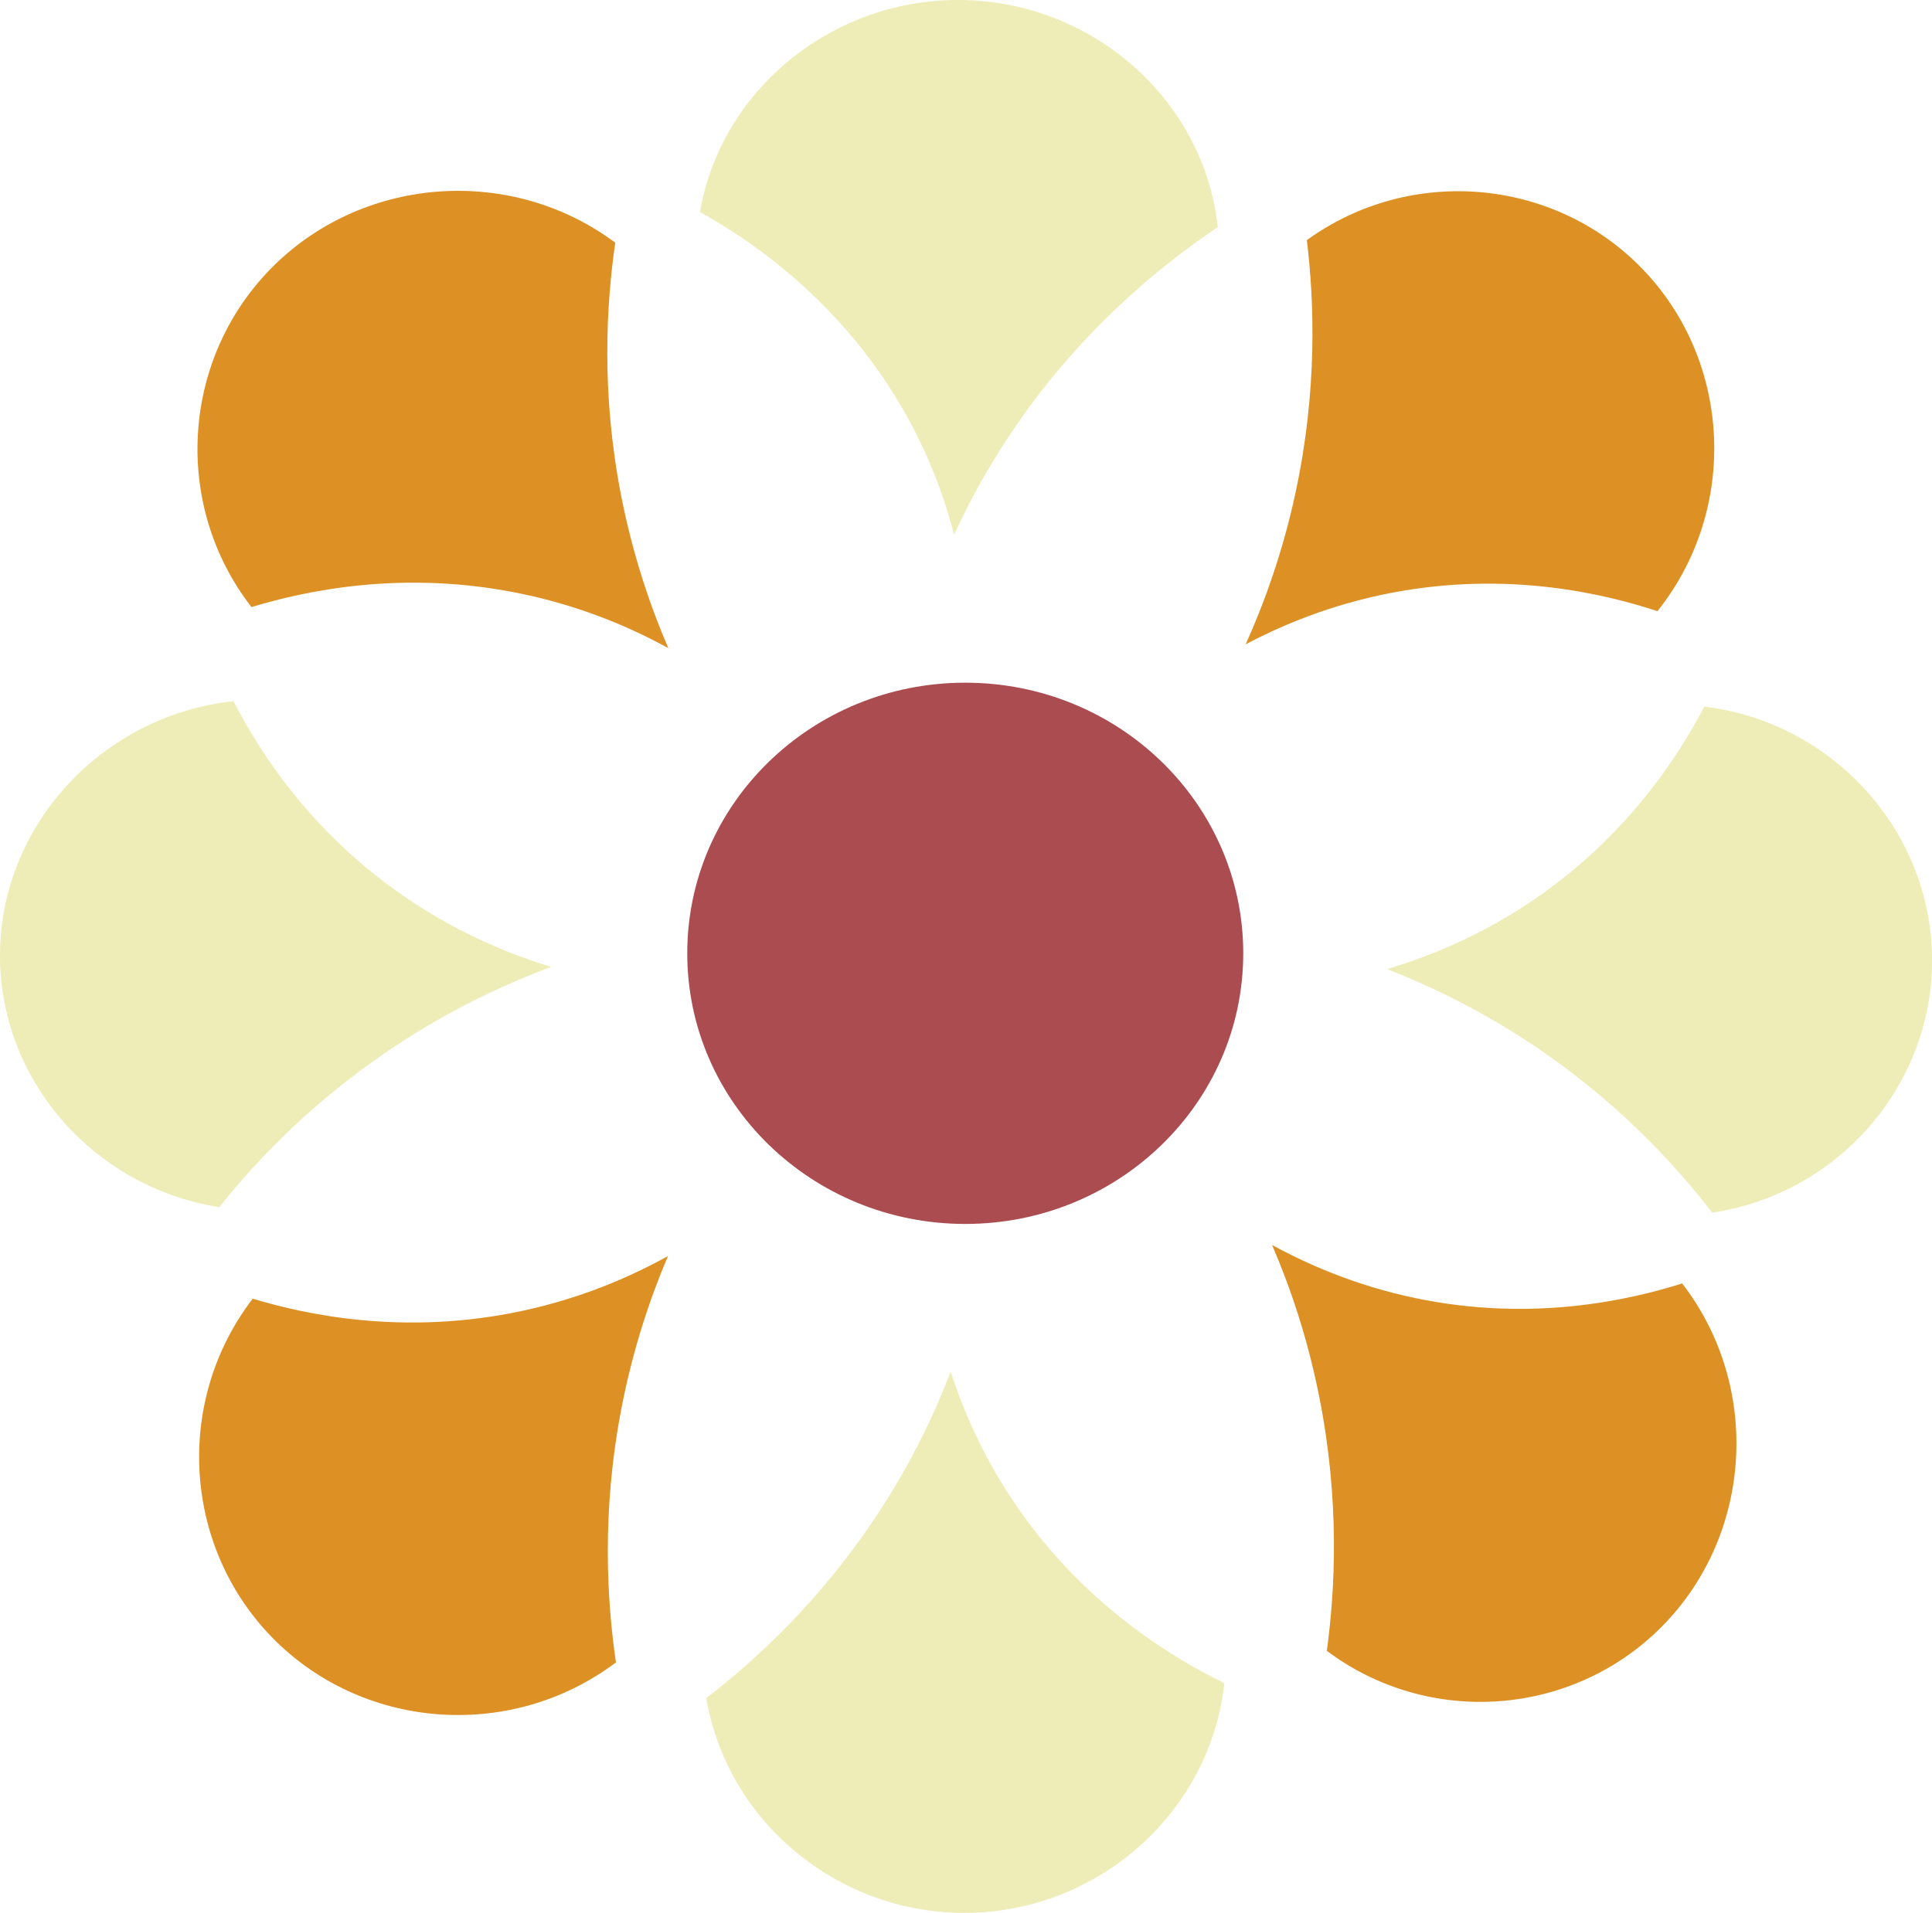
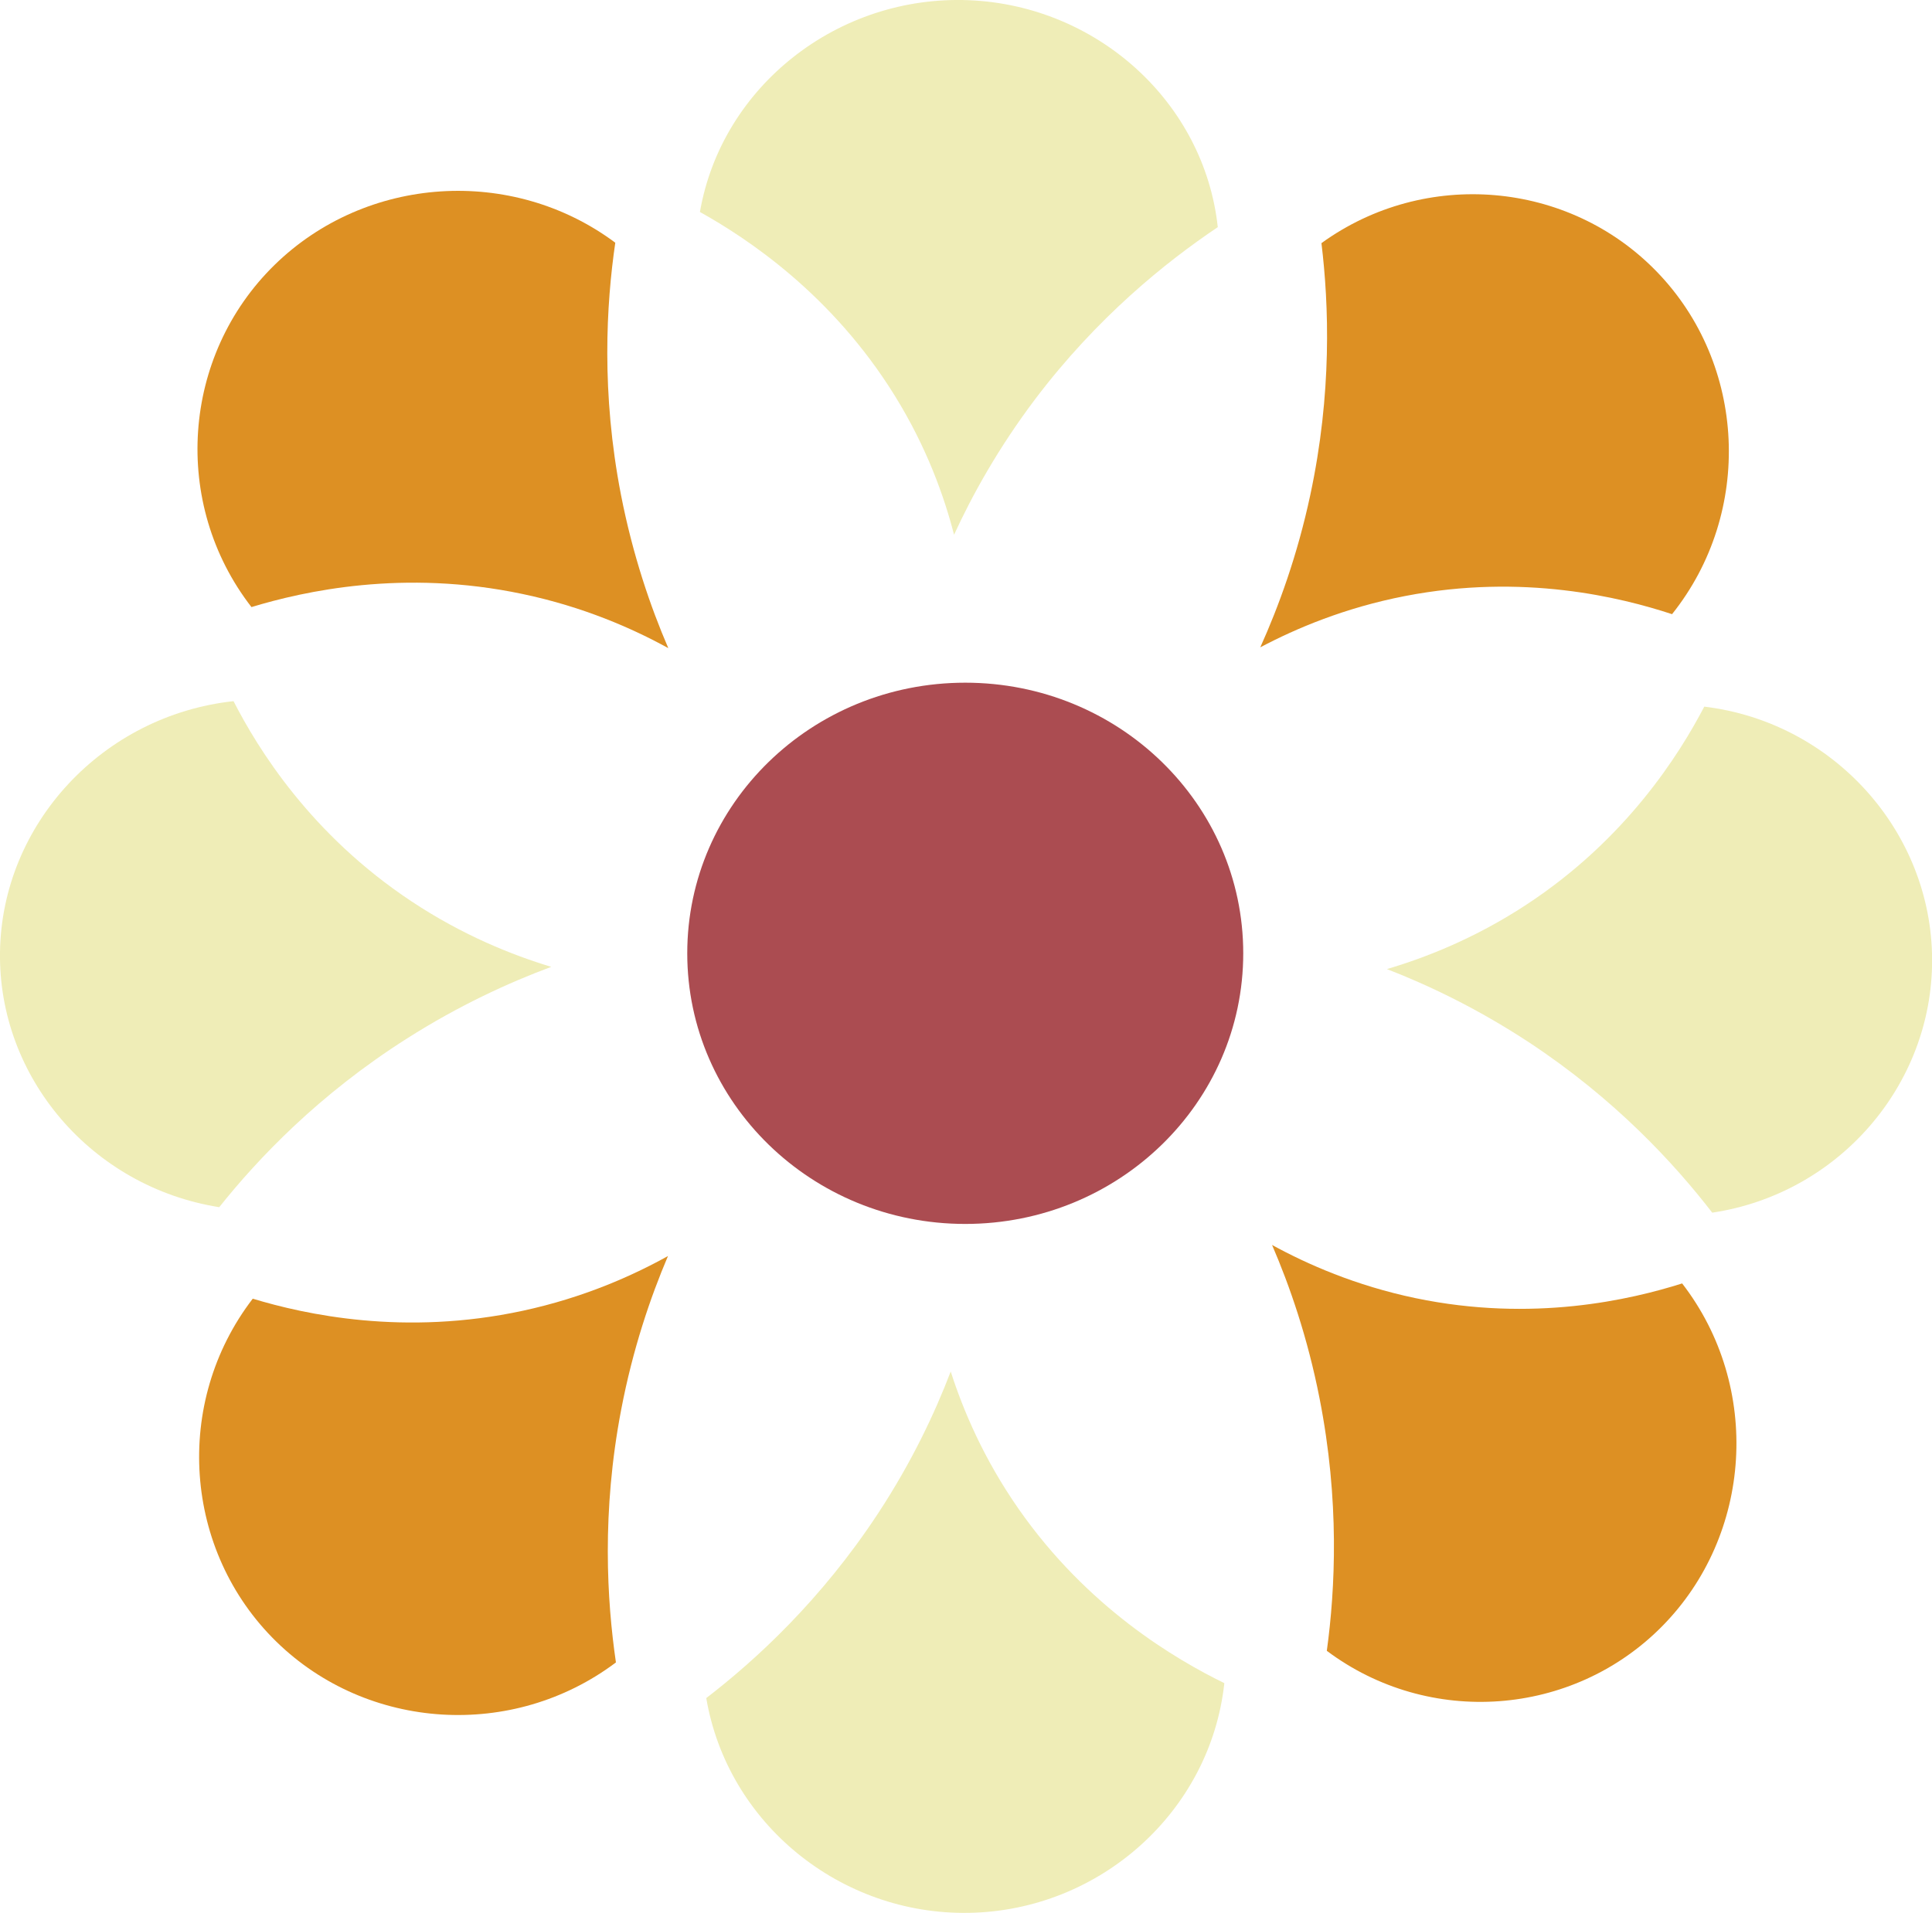
<svg xmlns="http://www.w3.org/2000/svg" id="Layer_1" data-name="Layer 1" viewBox="0 0 179.86 178.13">
  <defs>
    <style>
      .cls-1 {
        fill: #efedb7;
      }

      .cls-2 {
        fill: #dd9023;
      }

      .cls-3 {
        fill: #ab4c51;
      }
    </style>
  </defs>
  <path class="cls-3" d="M89.86,113.97c14.29,0,25.88-11.28,25.88-25.2s-11.58-25.2-25.88-25.2-25.88,11.28-25.88,25.2,11.59,25.2,25.88,25.2Z" />
  <path class="cls-2" d="M62.21,60.34c-1.65-3.83-3.3-8.63-4.4-14.26-1.85-9.53-1.37-17.73-.53-23.48-9.62-7.17-23.2-6.25-31.71,2.06-8.66,8.46-9.63,22.23-2.16,31.87,4.87-1.48,14.15-3.56,25.23-1.22,5.67,1.19,10.24,3.21,13.55,5.03Z" />
  <path class="cls-2" d="M62.19,116.95c-1.64,3.85-3.28,8.66-4.36,14.31-1.83,9.56-1.33,17.78-.49,23.54-9.59,7.22-23.12,6.36-31.61-1.93-8.65-8.45-9.64-22.25-2.2-31.94,4.85,1.47,14.11,3.51,25.16,1.12,5.65-1.22,10.2-3.26,13.51-5.1h0Z" />
  <path class="cls-1" d="M88.81,49.81c1.71-3.73,4.13-8.09,7.55-12.63,5.79-7.66,12.19-12.79,17.01-16.03C112.11,9.54,102.17,.52,90.22,.02c-12.18-.51-23.03,7.99-25.06,19.72,4.42,2.46,12.29,7.67,18.13,17.09,2.99,4.82,4.61,9.4,5.53,12.97h0Z" />
  <path class="cls-1" d="M88.5,127.73c-1.48,3.87-3.62,8.42-6.76,13.2-5.31,8.08-11.38,13.64-15.99,17.19,1.98,11.66,12.47,20.2,24.43,20,12.19-.2,22.5-9.41,23.8-21.39-4.56-2.23-12.74-7.03-19.15-16.22-3.28-4.7-5.18-9.24-6.32-12.79h0Z" />
  <path class="cls-1" d="M51.32,90.03c-3.93,1.46-8.57,3.58-13.43,6.67-8.22,5.22-13.87,11.18-17.48,15.71C8.54,110.53-.18,100.32,0,88.64c.18-11.91,9.55-22.02,21.74-23.35,2.28,4.45,7.18,12.41,16.55,18.63,4.79,3.18,9.41,5.02,13.03,6.11h0Z" />
-   <path class="cls-2" d="M115.97,59.99c1.71-3.8,3.45-8.56,4.65-14.17,2.03-9.49,1.74-17.7,1.04-23.46,9.65-6.98,23.01-5.81,31.21,2.65,8.36,8.62,9.01,22.41,1.43,31.9-4.77-1.57-13.87-3.82-24.85-1.69-5.62,1.09-10.16,3.02-13.47,4.77Z" />
+   <path class="cls-2" d="M117.33,60.27c1.71-3.8,3.45-8.56,4.65-14.17,2.03-9.49,1.74-17.7,1.04-23.46,9.65-6.98,23.01-5.81,31.21,2.65,8.36,8.62,9.01,22.41,1.43,31.9-4.77-1.57-13.87-3.82-24.85-1.69-5.62,1.09-10.16,3.02-13.47,4.77Z" />
  <path class="cls-2" d="M118.42,115.92c1.65,3.83,3.31,8.62,4.42,14.27,1.88,9.54,1.47,17.77,.68,23.53,9.52,7.13,22.87,6.13,31.18-2.25,8.46-8.53,9.33-22.34,1.9-31.96-4.78,1.51-13.89,3.65-24.82,1.37-5.59-1.17-10.09-3.16-13.37-4.96h0Z" />
  <path class="cls-1" d="M129.12,90.24c3.87,1.5,8.42,3.67,13.19,6.8,8.06,5.31,13.57,11.32,17.09,15.88,11.76-1.76,20.5-11.87,20.47-23.55-.03-11.91-9.17-22.12-21.21-23.57-2.31,4.42-7.25,12.34-16.59,18.46-4.78,3.13-9.37,4.92-12.96,5.98h0Z" />
</svg>
